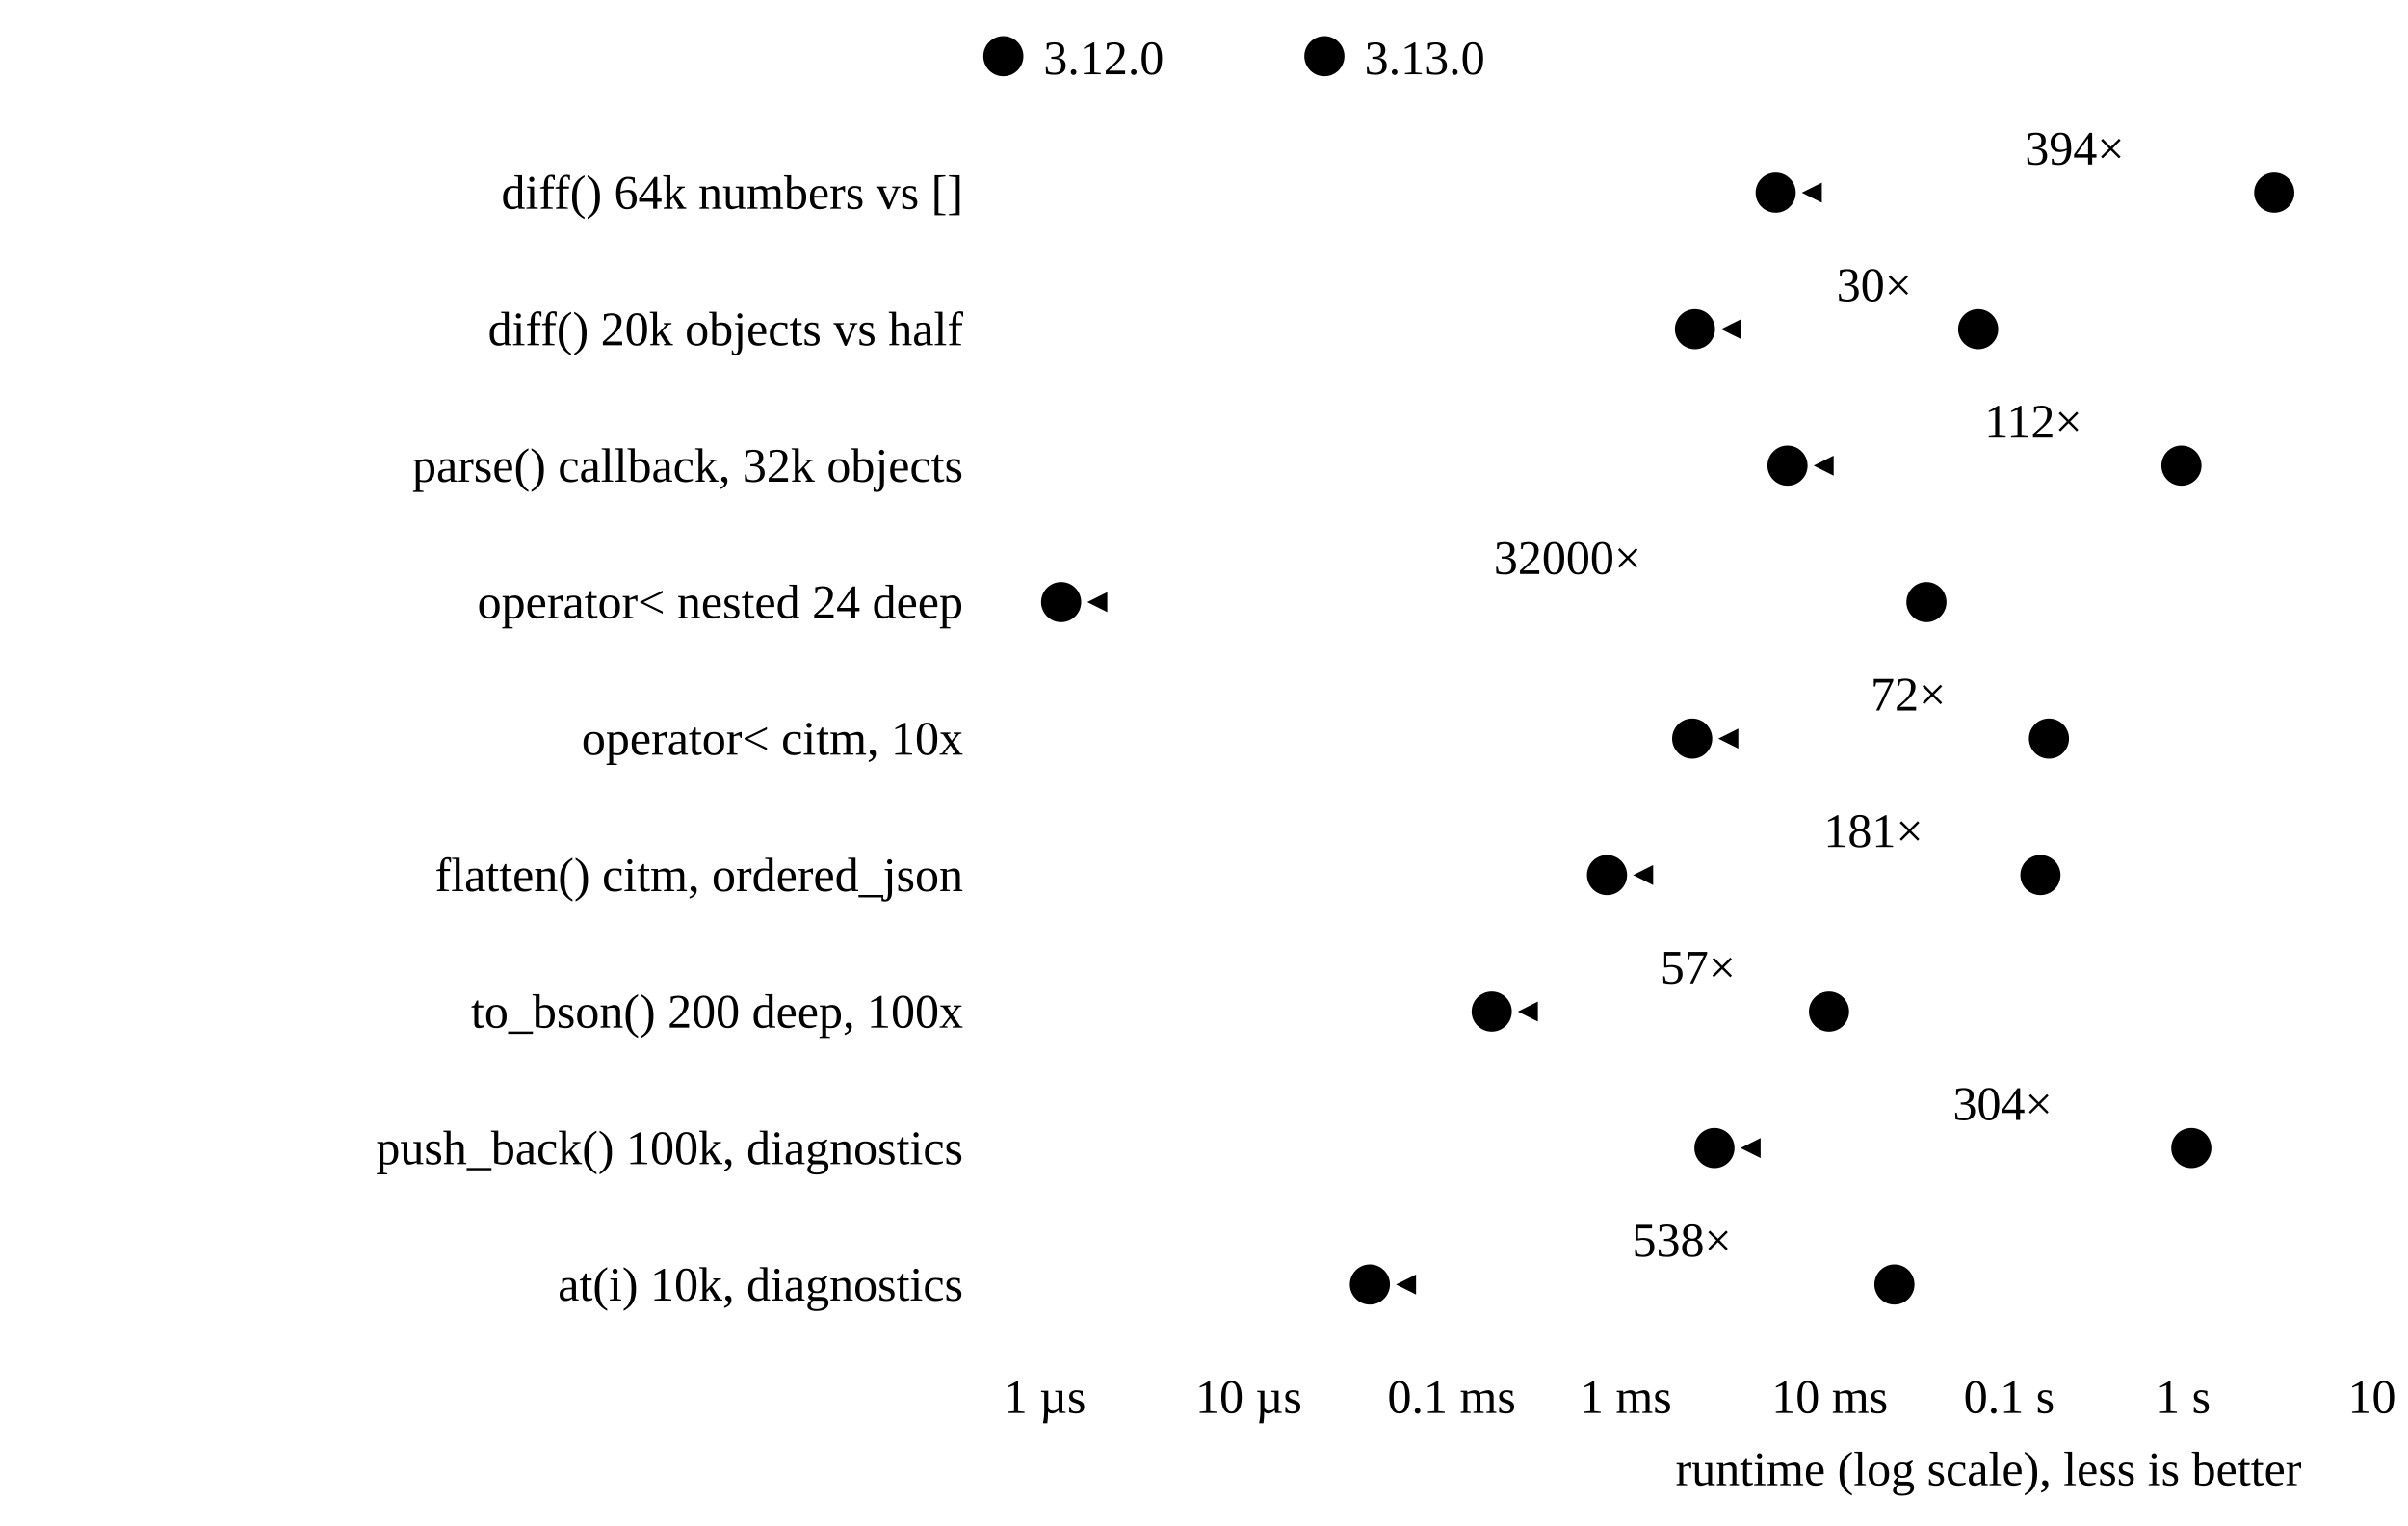
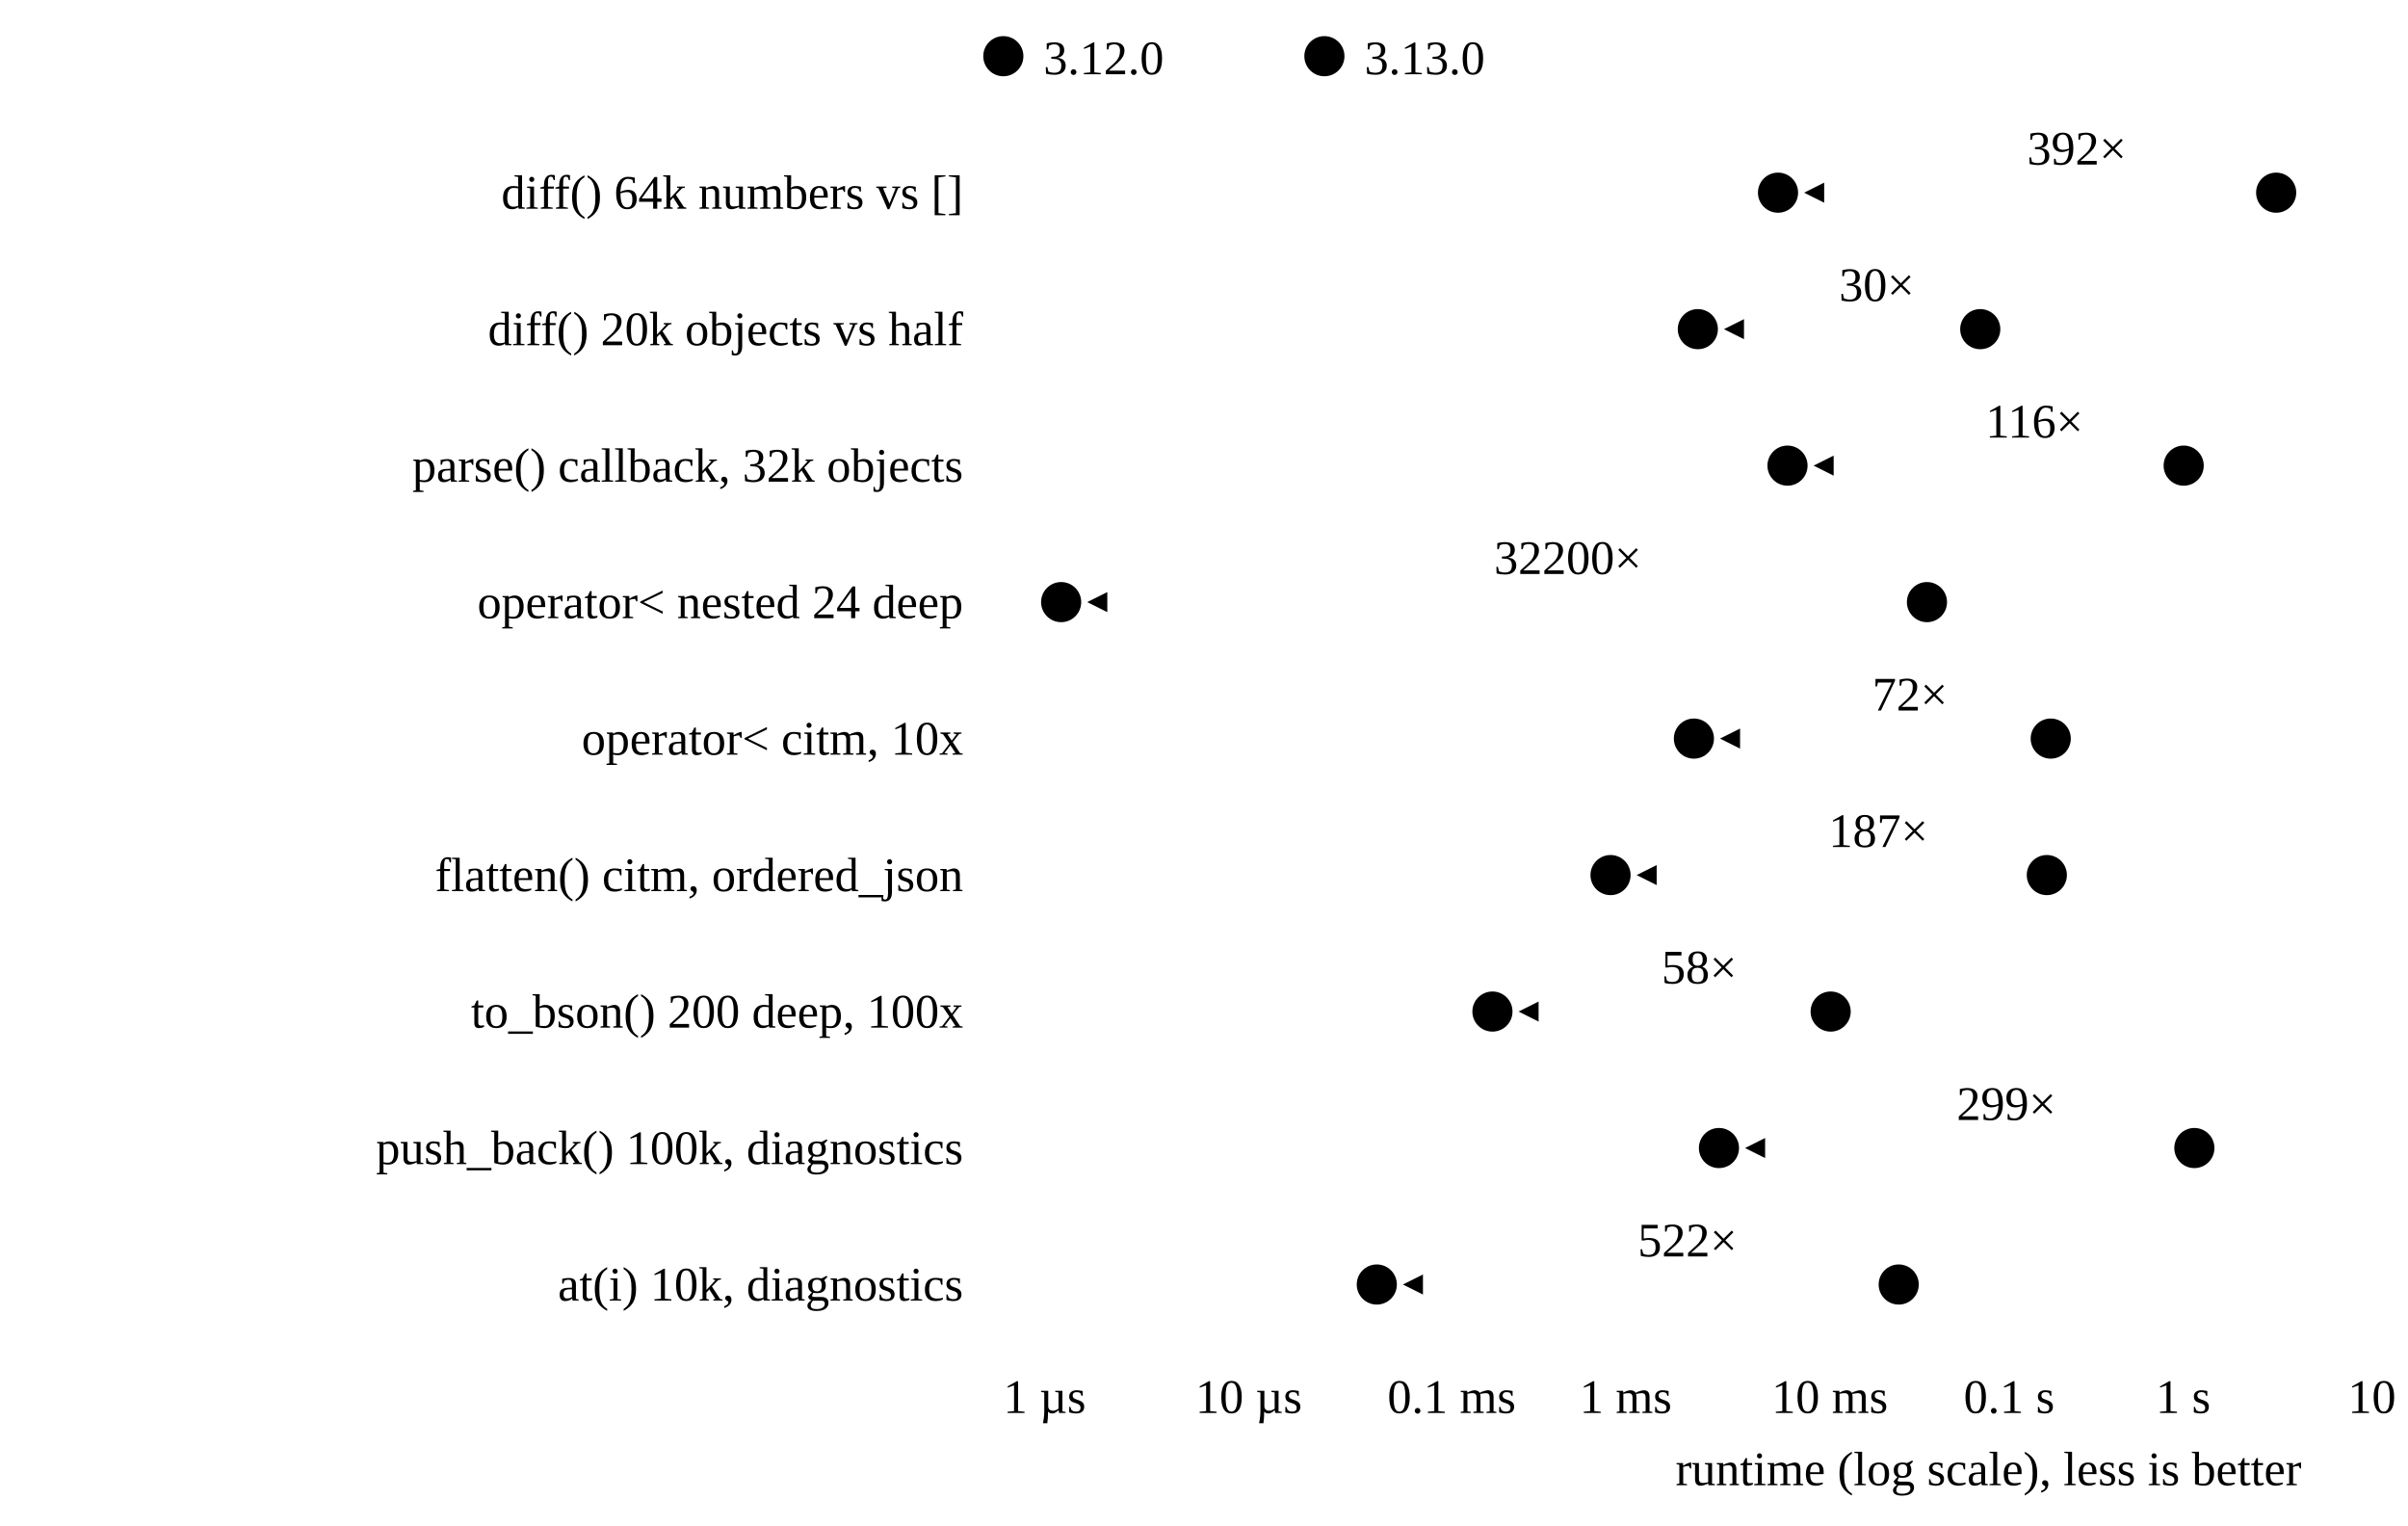
<svg xmlns="http://www.w3.org/2000/svg" class="nj-fig nj-charts nj-charts--blog" viewBox="0 0 600 380" role="img" aria-labelledby="nj-blog-cliffs nj-blog-cliffs-d">
  <line class="nj-charts-grid" x1="250" y1="30" x2="250" y2="336" />
  <text class="nj-charts-tick" x="250" y="352">1 µs</text>
  <line class="nj-charts-grid" x1="297.857" y1="30" x2="297.857" y2="336" />
  <text class="nj-charts-tick" x="297.857" y="352">10 µs</text>
  <line class="nj-charts-grid" x1="345.714" y1="30" x2="345.714" y2="336" />
  <text class="nj-charts-tick" x="345.714" y="352">0.1 ms</text>
  <line class="nj-charts-grid" x1="393.571" y1="30" x2="393.571" y2="336" />
  <text class="nj-charts-tick" x="393.571" y="352">1 ms</text>
  <line class="nj-charts-grid" x1="441.429" y1="30" x2="441.429" y2="336" />
  <text class="nj-charts-tick" x="441.429" y="352">10 ms</text>
  <line class="nj-charts-grid" x1="489.286" y1="30" x2="489.286" y2="336" />
  <text class="nj-charts-tick" x="489.286" y="352">0.1 s</text>
  <line class="nj-charts-grid" x1="537.143" y1="30" x2="537.143" y2="336" />
  <text class="nj-charts-tick" x="537.143" y="352">1 s</text>
  <line class="nj-charts-grid" x1="585" y1="30" x2="585" y2="336" />
  <text class="nj-charts-tick" x="585" y="352">10 s</text>
  <text class="nj-charts-tick" x="417.5" y="370">runtime (log scale), less is better</text>
  <defs>
    <marker id="nj-blog-cliffs-head" viewBox="0 0 10 10" refX="9" refY="5" markerWidth="5" markerHeight="5" orient="auto">
      <path class="nj-charts-head" d="M0 0 L10 5 L0 10 z" />
    </marker>
  </defs>
  <circle class="nj-charts-ojson-dot" cx="250" cy="14" r="5" />
  <text class="nj-charts-leg" x="260" y="18.5">3.12.0</text>
  <circle class="nj-charts-json-dot" cx="330" cy="14" r="5" />
  <text class="nj-charts-leg" x="340" y="18.5">3.13.0</text>
  <text class="nj-charts-rowlabel" x="240" y="52" text-anchor="end">diff() 64k numbers vs []</text>
-   <line class="nj-charts-axis" x1="560.671" y1="48" x2="449.443" y2="48" marker-end="url(#nj-blog-cliffs-head)" />
-   <circle class="nj-charts-ojson-dot" cx="566.671" cy="48" r="5" />
-   <circle class="nj-charts-json-dot" cx="442.443" cy="48" r="5" />
-   <text class="nj-charts-factor" x="504.557" y="41">394×</text>
+   <line class="nj-charts-axis" x1="561.152" y1="48" x2="450.028" y2="48" marker-end="url(#nj-blog-cliffs-head)" />
+   <circle class="nj-charts-ojson-dot" cx="567.152" cy="48" r="5" />
+   <circle class="nj-charts-json-dot" cx="443.028" cy="48" r="5" />
+   <text class="nj-charts-factor" x="505.09" y="41">392×</text>
  <text class="nj-charts-rowlabel" x="240" y="86" text-anchor="end">diff() 20k objects vs half</text>
-   <line class="nj-charts-axis" x1="486.901" y1="82" x2="429.332" y2="82" marker-end="url(#nj-blog-cliffs-head)" />
-   <circle class="nj-charts-ojson-dot" cx="492.901" cy="82" r="5" />
-   <circle class="nj-charts-json-dot" cx="422.332" cy="82" r="5" />
-   <text class="nj-charts-factor" x="457.617" y="75">30×</text>
+   <line class="nj-charts-axis" x1="487.419" y1="82" x2="430.049" y2="82" marker-end="url(#nj-blog-cliffs-head)" />
+   <circle class="nj-charts-ojson-dot" cx="493.419" cy="82" r="5" />
+   <circle class="nj-charts-json-dot" cx="423.049" cy="82" r="5" />
+   <text class="nj-charts-factor" x="458.234" y="75">30×</text>
  <text class="nj-charts-rowlabel" x="240" y="120" text-anchor="end">parse() callback, 32k objects</text>
-   <line class="nj-charts-axis" x1="537.549" y1="116" x2="452.39" y2="116" marker-end="url(#nj-blog-cliffs-head)" />
-   <circle class="nj-charts-ojson-dot" cx="543.549" cy="116" r="5" />
+   <line class="nj-charts-axis" x1="538.106" y1="116" x2="452.39" y2="116" marker-end="url(#nj-blog-cliffs-head)" />
+   <circle class="nj-charts-ojson-dot" cx="544.106" cy="116" r="5" />
  <circle class="nj-charts-json-dot" cx="445.39" cy="116" r="5" />
-   <text class="nj-charts-factor" x="494.47" y="109">112×</text>
+   <text class="nj-charts-factor" x="494.748" y="109">116×</text>
  <text class="nj-charts-rowlabel" x="240" y="154" text-anchor="end">operator&lt; nested 24 deep</text>
-   <line class="nj-charts-axis" x1="474.01" y1="150" x2="271.406" y2="150" marker-end="url(#nj-blog-cliffs-head)" />
-   <circle class="nj-charts-ojson-dot" cx="480.01" cy="150" r="5" />
+   <line class="nj-charts-axis" x1="474.14" y1="150" x2="271.406" y2="150" marker-end="url(#nj-blog-cliffs-head)" />
+   <circle class="nj-charts-ojson-dot" cx="480.14" cy="150" r="5" />
  <circle class="nj-charts-json-dot" cx="264.406" cy="150" r="5" />
-   <text class="nj-charts-factor" x="372.208" y="143">32000×</text>
+   <text class="nj-charts-factor" x="372.273" y="143">32200×</text>
  <text class="nj-charts-rowlabel" x="240" y="188" text-anchor="end">operator&lt; citm, 10x</text>
-   <line class="nj-charts-axis" x1="504.536" y1="184" x2="428.644" y2="184" marker-end="url(#nj-blog-cliffs-head)" />
-   <circle class="nj-charts-ojson-dot" cx="510.536" cy="184" r="5" />
-   <circle class="nj-charts-json-dot" cx="421.644" cy="184" r="5" />
-   <text class="nj-charts-factor" x="466.09" y="177">72×</text>
+   <line class="nj-charts-axis" x1="504.98" y1="184" x2="429.07" y2="184" marker-end="url(#nj-blog-cliffs-head)" />
+   <circle class="nj-charts-ojson-dot" cx="510.98" cy="184" r="5" />
+   <circle class="nj-charts-json-dot" cx="422.07" cy="184" r="5" />
+   <text class="nj-charts-factor" x="466.525" y="177">72×</text>
  <text class="nj-charts-rowlabel" x="240" y="222" text-anchor="end">flatten() citm, ordered_json</text>
-   <line class="nj-charts-axis" x1="502.413" y1="218" x2="407.416" y2="218" marker-end="url(#nj-blog-cliffs-head)" />
-   <circle class="nj-charts-ojson-dot" cx="508.413" cy="218" r="5" />
-   <circle class="nj-charts-json-dot" cx="400.416" cy="218" r="5" />
-   <text class="nj-charts-factor" x="454.414" y="211">181×</text>
+   <line class="nj-charts-axis" x1="504.006" y1="218" x2="408.294" y2="218" marker-end="url(#nj-blog-cliffs-head)" />
+   <circle class="nj-charts-ojson-dot" cx="510.006" cy="218" r="5" />
+   <circle class="nj-charts-json-dot" cx="401.294" cy="218" r="5" />
+   <text class="nj-charts-factor" x="455.65" y="211">187×</text>
  <text class="nj-charts-rowlabel" x="240" y="256" text-anchor="end">to_bson() 200 deep, 100x</text>
-   <line class="nj-charts-axis" x1="449.731" y1="252" x2="378.692" y2="252" marker-end="url(#nj-blog-cliffs-head)" />
-   <circle class="nj-charts-ojson-dot" cx="455.731" cy="252" r="5" />
-   <circle class="nj-charts-json-dot" cx="371.692" cy="252" r="5" />
-   <text class="nj-charts-factor" x="413.712" y="245">57×</text>
+   <line class="nj-charts-axis" x1="450.144" y1="252" x2="378.87" y2="252" marker-end="url(#nj-blog-cliffs-head)" />
+   <circle class="nj-charts-ojson-dot" cx="456.144" cy="252" r="5" />
+   <circle class="nj-charts-json-dot" cx="371.87" cy="252" r="5" />
+   <text class="nj-charts-factor" x="414.007" y="245">58×</text>
  <text class="nj-charts-rowlabel" x="240" y="290" text-anchor="end">push_back() 100k, diagnostics</text>
-   <line class="nj-charts-axis" x1="540.009" y1="286" x2="434.188" y2="286" marker-end="url(#nj-blog-cliffs-head)" />
-   <circle class="nj-charts-ojson-dot" cx="546.009" cy="286" r="5" />
-   <circle class="nj-charts-json-dot" cx="427.188" cy="286" r="5" />
-   <text class="nj-charts-factor" x="486.598" y="279">304×</text>
+   <line class="nj-charts-axis" x1="540.768" y1="286" x2="435.311" y2="286" marker-end="url(#nj-blog-cliffs-head)" />
+   <circle class="nj-charts-ojson-dot" cx="546.768" cy="286" r="5" />
+   <circle class="nj-charts-json-dot" cx="428.311" cy="286" r="5" />
+   <text class="nj-charts-factor" x="487.54" y="279">299×</text>
  <text class="nj-charts-rowlabel" x="240" y="324" text-anchor="end">at(i) 10k, diagnostics</text>
-   <line class="nj-charts-axis" x1="466.033" y1="320" x2="348.335" y2="320" marker-end="url(#nj-blog-cliffs-head)" />
-   <circle class="nj-charts-ojson-dot" cx="472.033" cy="320" r="5" />
-   <circle class="nj-charts-json-dot" cx="341.335" cy="320" r="5" />
-   <text class="nj-charts-factor" x="406.684" y="313">538×</text>
+   <line class="nj-charts-axis" x1="467.101" y1="320" x2="350.057" y2="320" marker-end="url(#nj-blog-cliffs-head)" />
+   <circle class="nj-charts-ojson-dot" cx="473.101" cy="320" r="5" />
+   <circle class="nj-charts-json-dot" cx="343.057" cy="320" r="5" />
+   <text class="nj-charts-factor" x="408.079" y="313">522×</text>
</svg>
